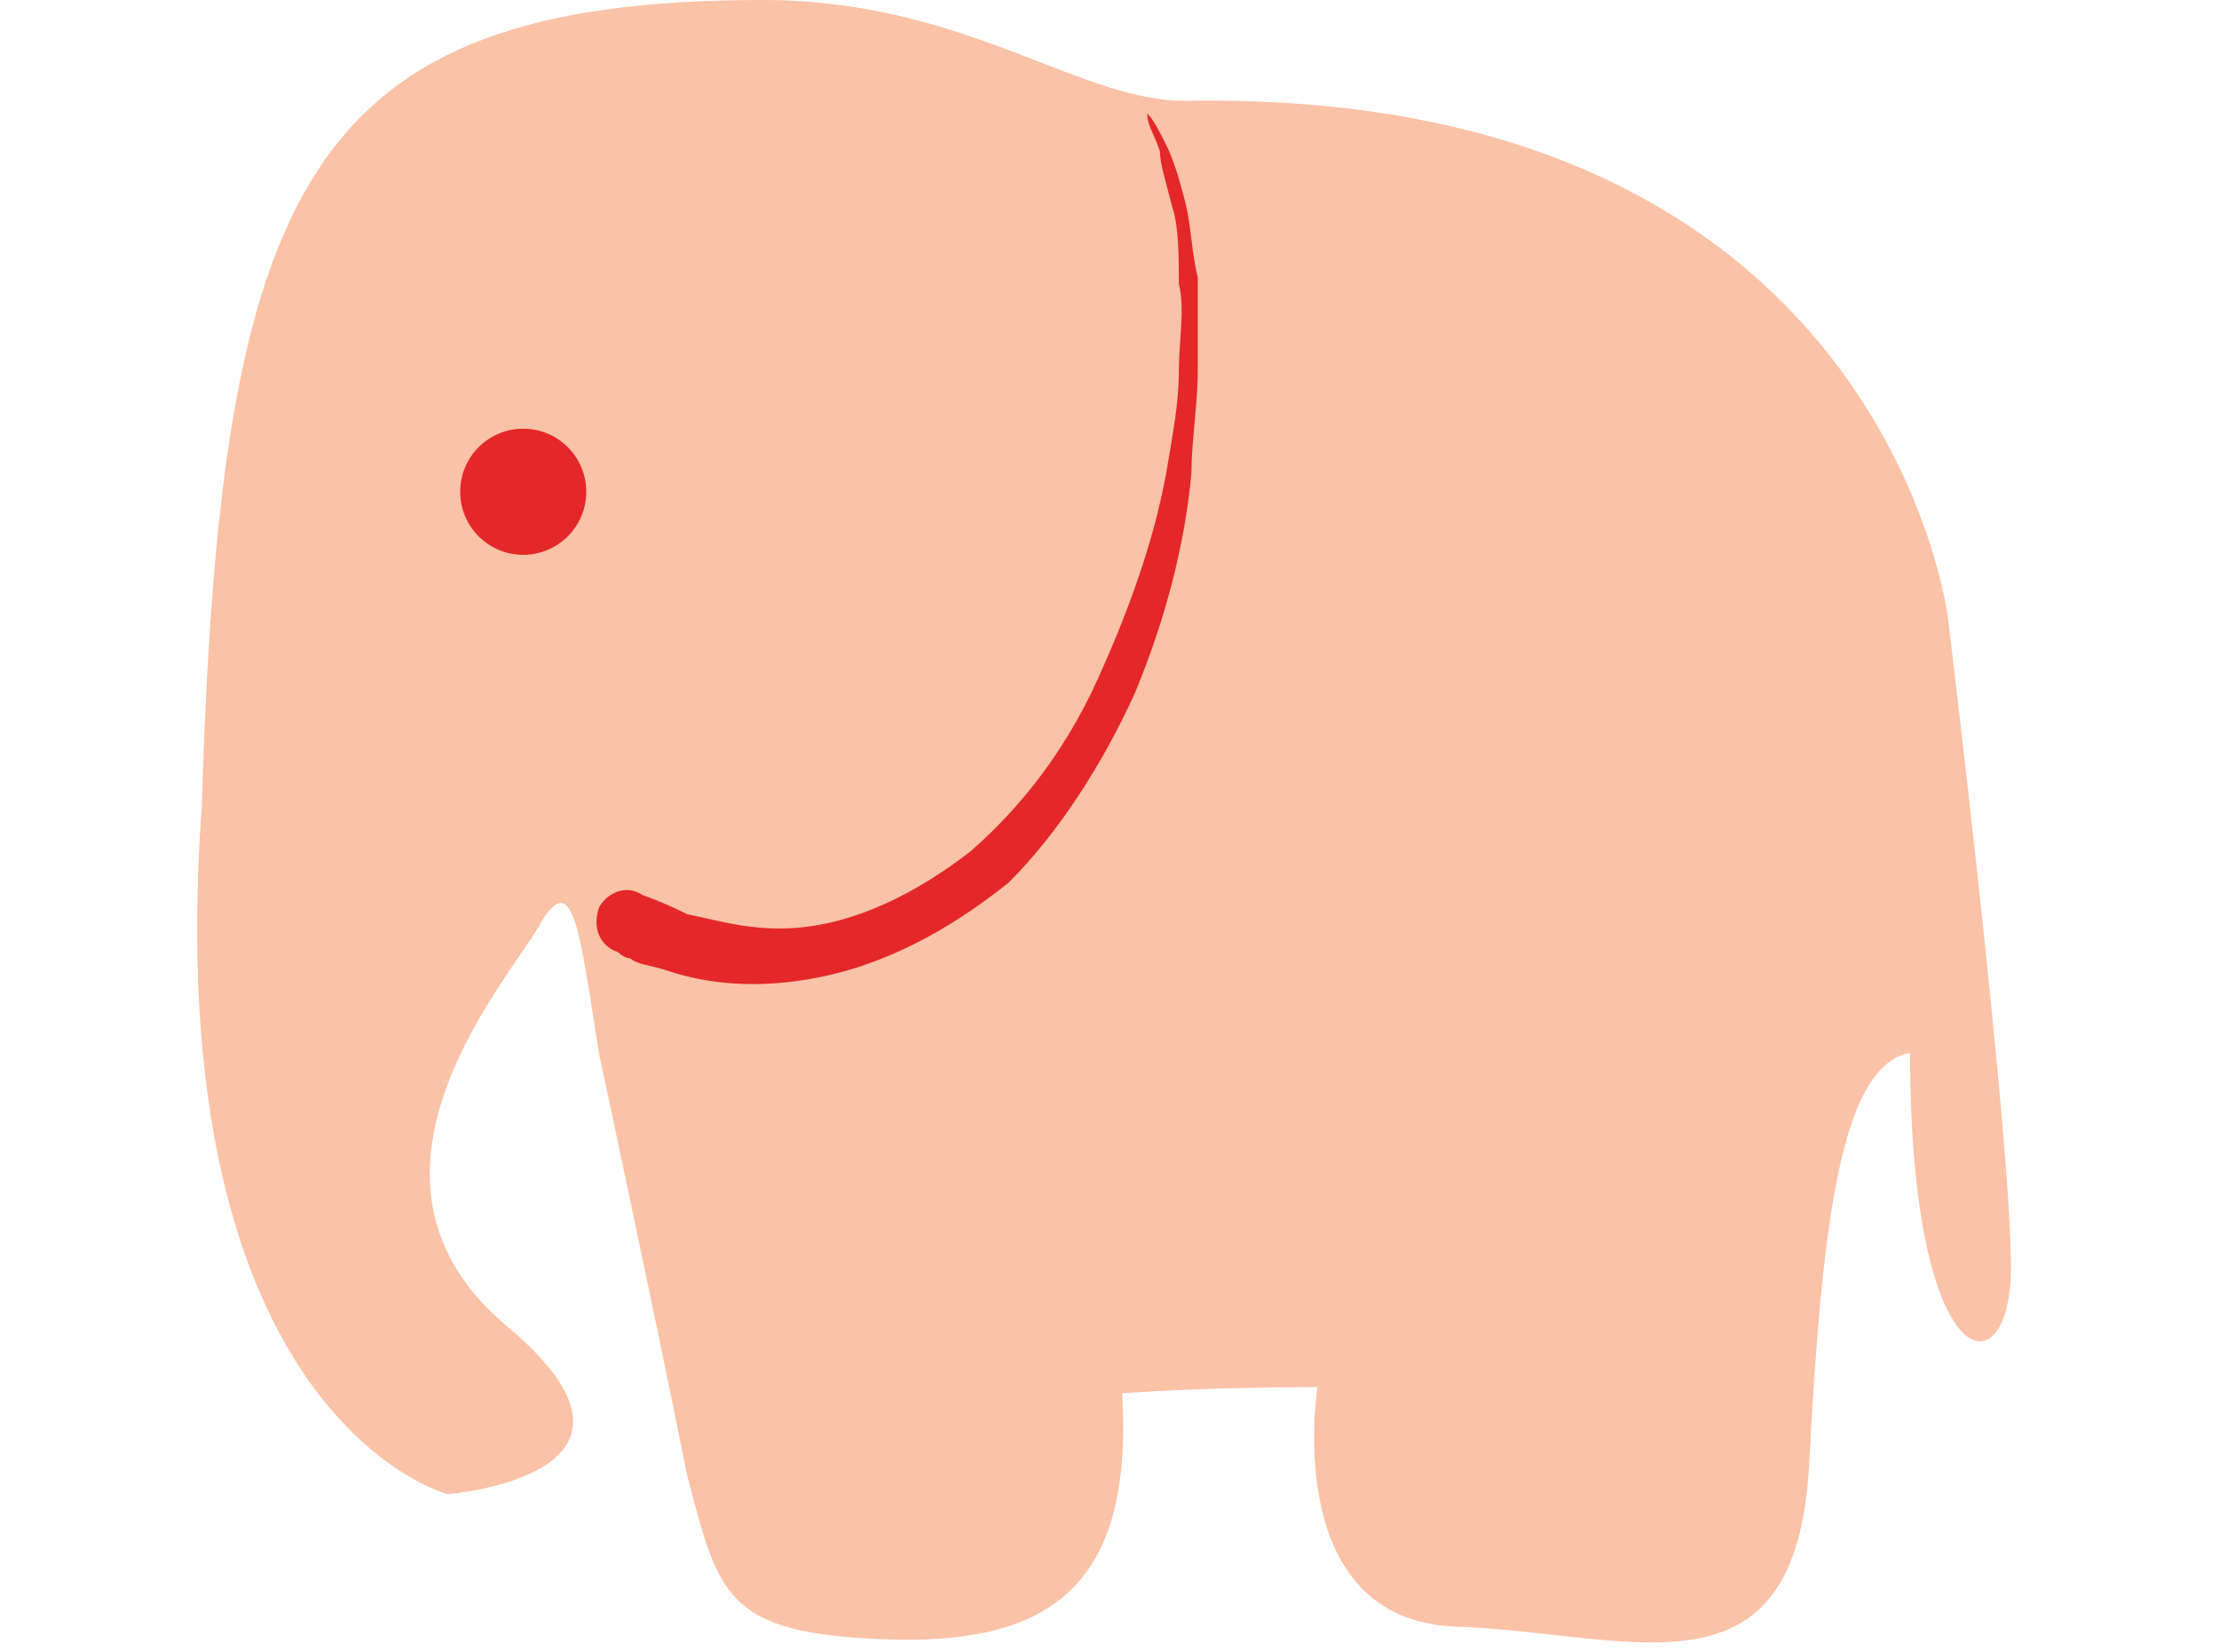
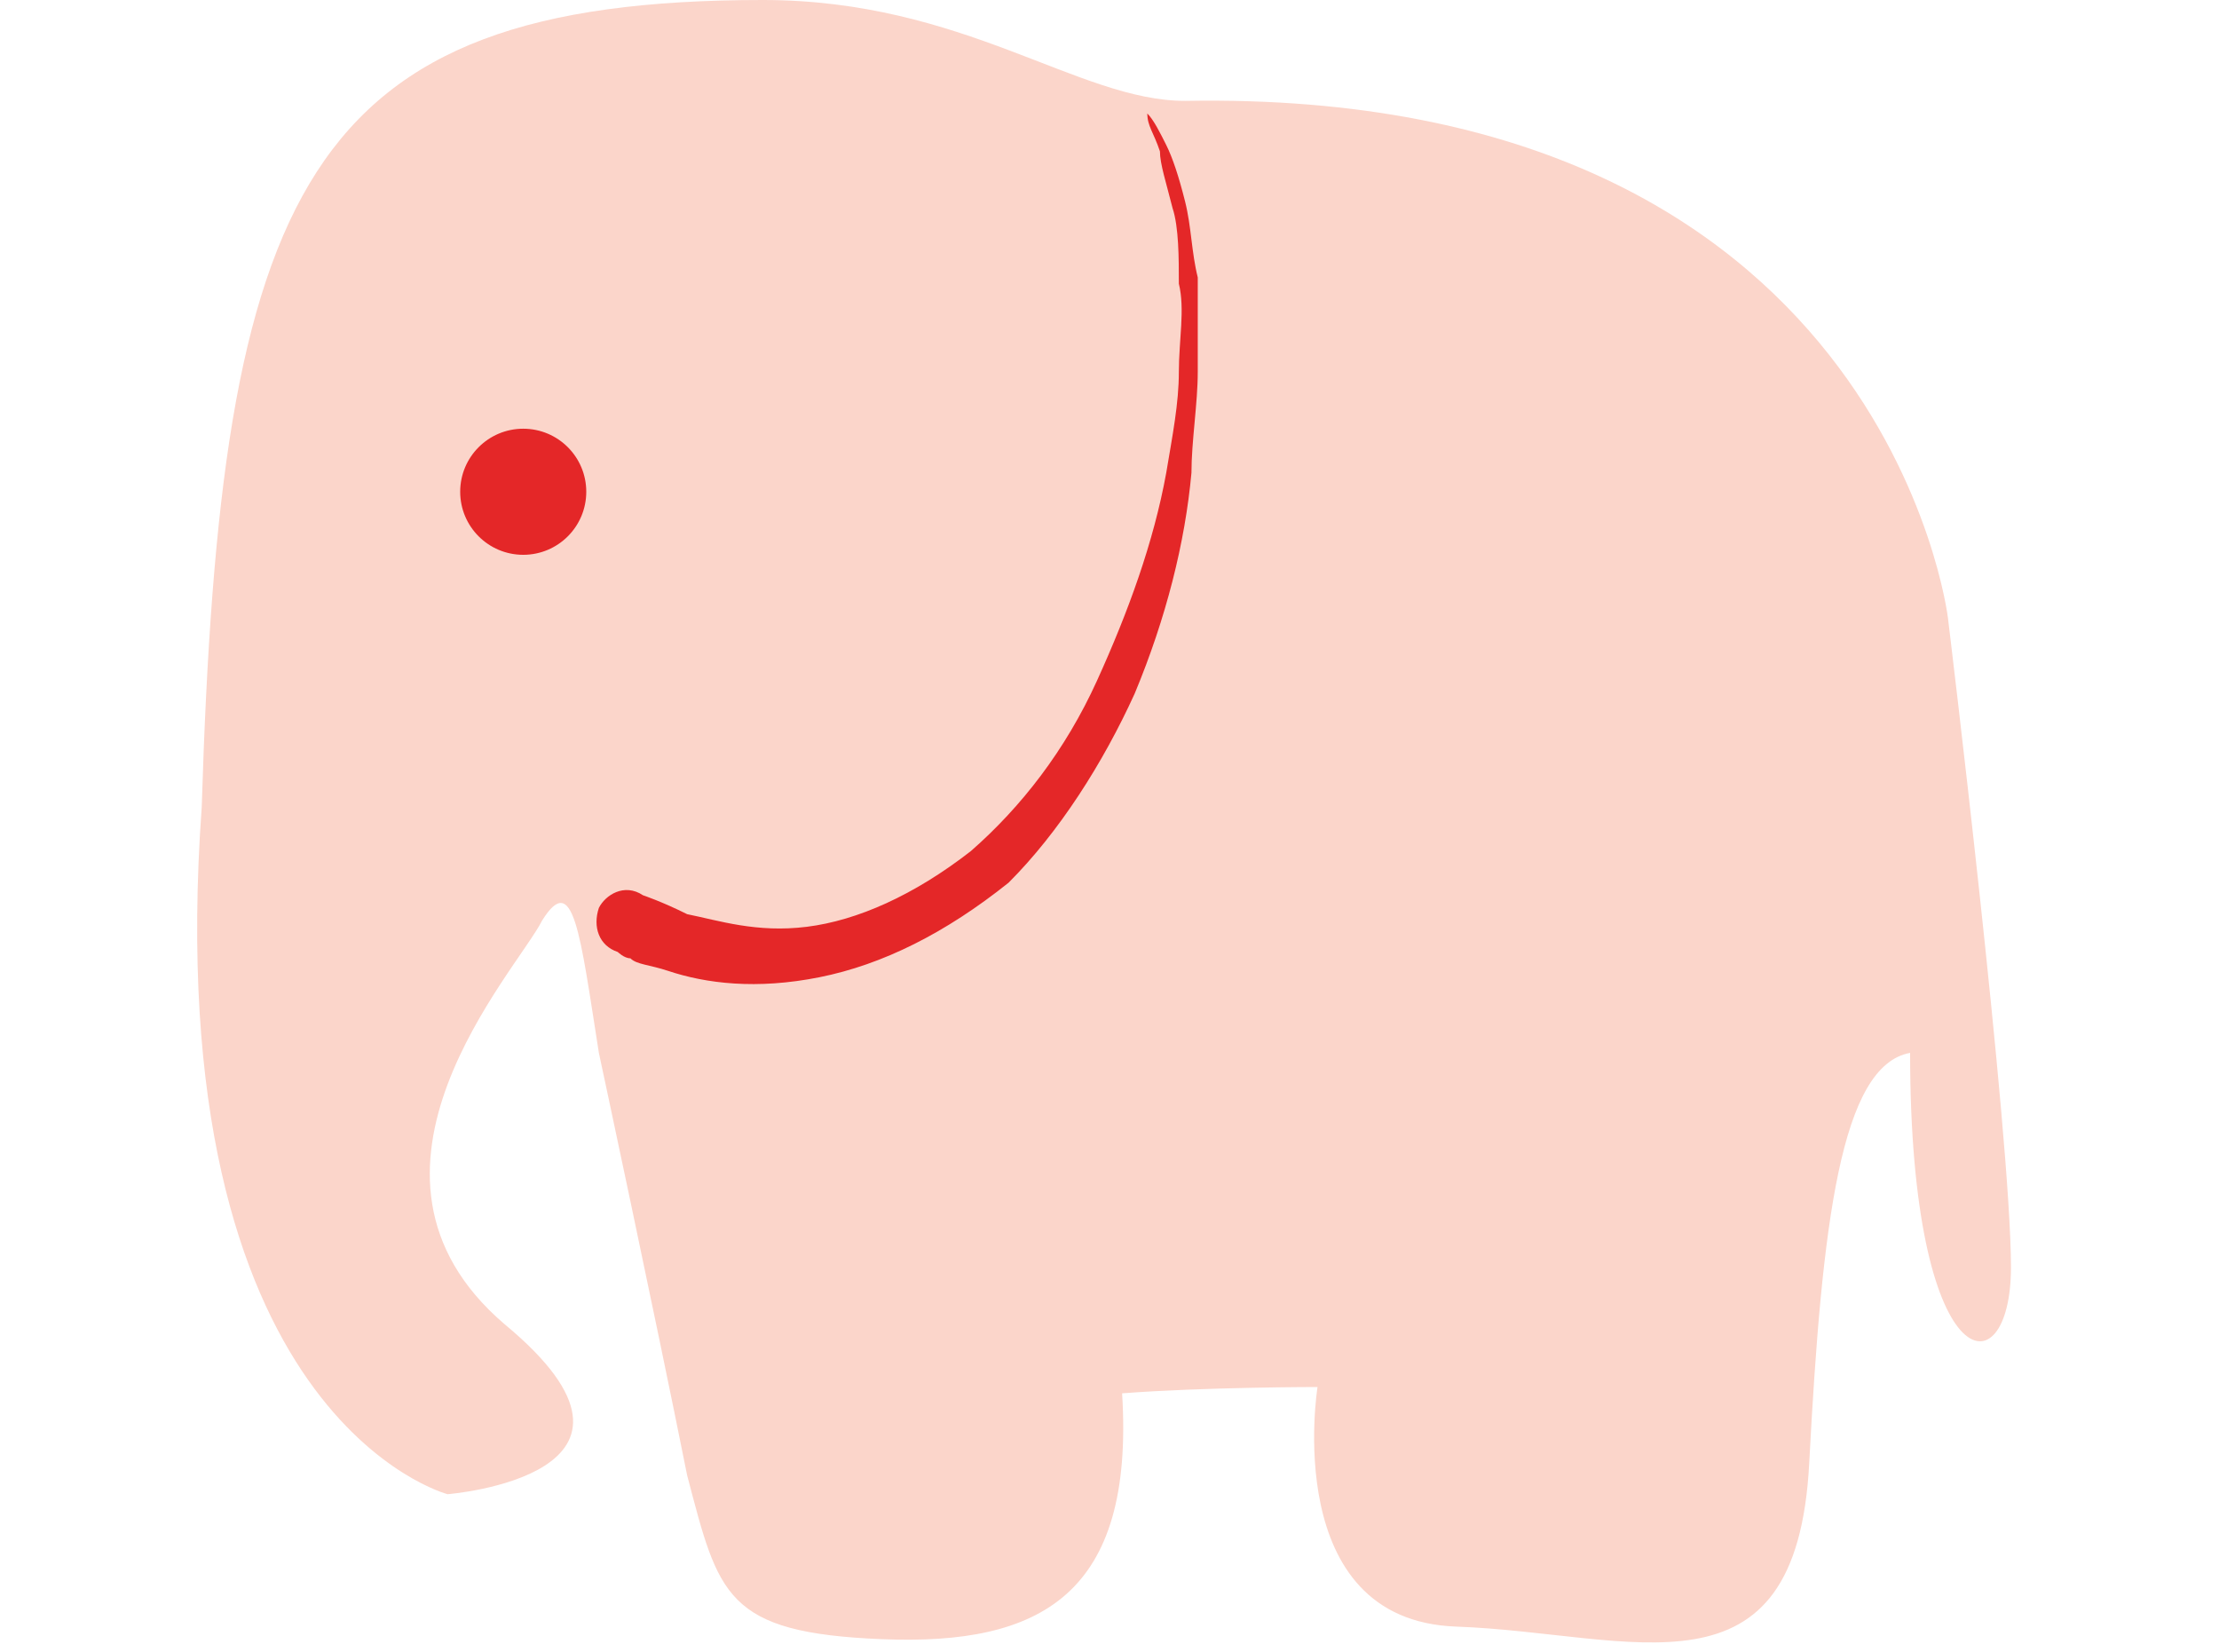
<svg xmlns="http://www.w3.org/2000/svg" version="1.1" id="Layer_1" x="0px" y="0px" viewBox="13 -5.2 35.2 26.2" style="enable-background:new 13 -5.2 35.2 26.2;" xml:space="preserve">
  <style type="text/css">
- 	.st0{fill:#FAC2A7;}
+ 	.st0{fill:#FBD5CA;}
	.st1{fill:#E42728;}
</style>
  <g>
    <path class="st0" d="M31.8-3.6c-1.7,0-3.5-1.6-6.7-1.6c-7.3,0-8.6,3-8.9,12.8c-0.7,9.7,3.9,10.9,3.9,10.9s3.8-0.3,0.9-2.7   c-2.8-2.4,0.2-5.6,0.6-6.4c0.5-0.8,0.6,0.2,0.9,2.1c0,0,0.9,4.2,1.4,6.7c0.5,1.9,0.6,2.5,3.1,2.6c2.5,0.1,4-0.7,3.8-3.9   c1.3-0.1,3.1-0.1,3.1-0.1s-0.6,3.7,2.2,3.8c2.8,0.1,5.4,1.3,5.6-2.6c0.2-3.8,0.5-6.3,1.6-6.5c0,5.2,1.6,5.4,1.6,3.4   c0-2.1-1-10.3-1-10.3S42.9-3.8,31.8-3.6z" />
    <path class="st1" d="M23.2,9c0,0,0.3,0.1,0.7,0.3c0.5,0.1,1.1,0.3,1.9,0.2c0.8-0.1,1.7-0.5,2.6-1.2c0.8-0.7,1.5-1.6,2-2.7   c0.5-1.1,0.9-2.2,1.1-3.3c0.1-0.6,0.2-1.1,0.2-1.6c0-0.5,0.1-1,0-1.4c0-0.4,0-0.9-0.1-1.2c-0.1-0.4-0.2-0.7-0.2-0.9   c-0.1-0.3-0.2-0.4-0.2-0.6c-0.1-0.1-0.1-0.2-0.1-0.2s0,0.1,0.1,0.2c0.1,0.1,0.2,0.3,0.3,0.5c0.1,0.2,0.2,0.5,0.3,0.9   c0.1,0.4,0.1,0.8,0.2,1.2c0,0.5,0,0.9,0,1.5c0,0.5-0.1,1.1-0.1,1.6c-0.1,1.1-0.4,2.3-0.9,3.5c-0.5,1.1-1.2,2.2-2,3   C28,9.6,27,10.1,26,10.3c-1,0.2-1.8,0.1-2.4-0.1c-0.3-0.1-0.5-0.1-0.6-0.2c-0.1,0-0.2-0.1-0.2-0.1l0,0c-0.3-0.1-0.4-0.4-0.3-0.7   C22.6,9,22.9,8.8,23.2,9C23.1,9,23.2,9,23.2,9z" />
    <circle class="st1" cx="21.3" cy="2.6" r="1" />
  </g>
</svg>
